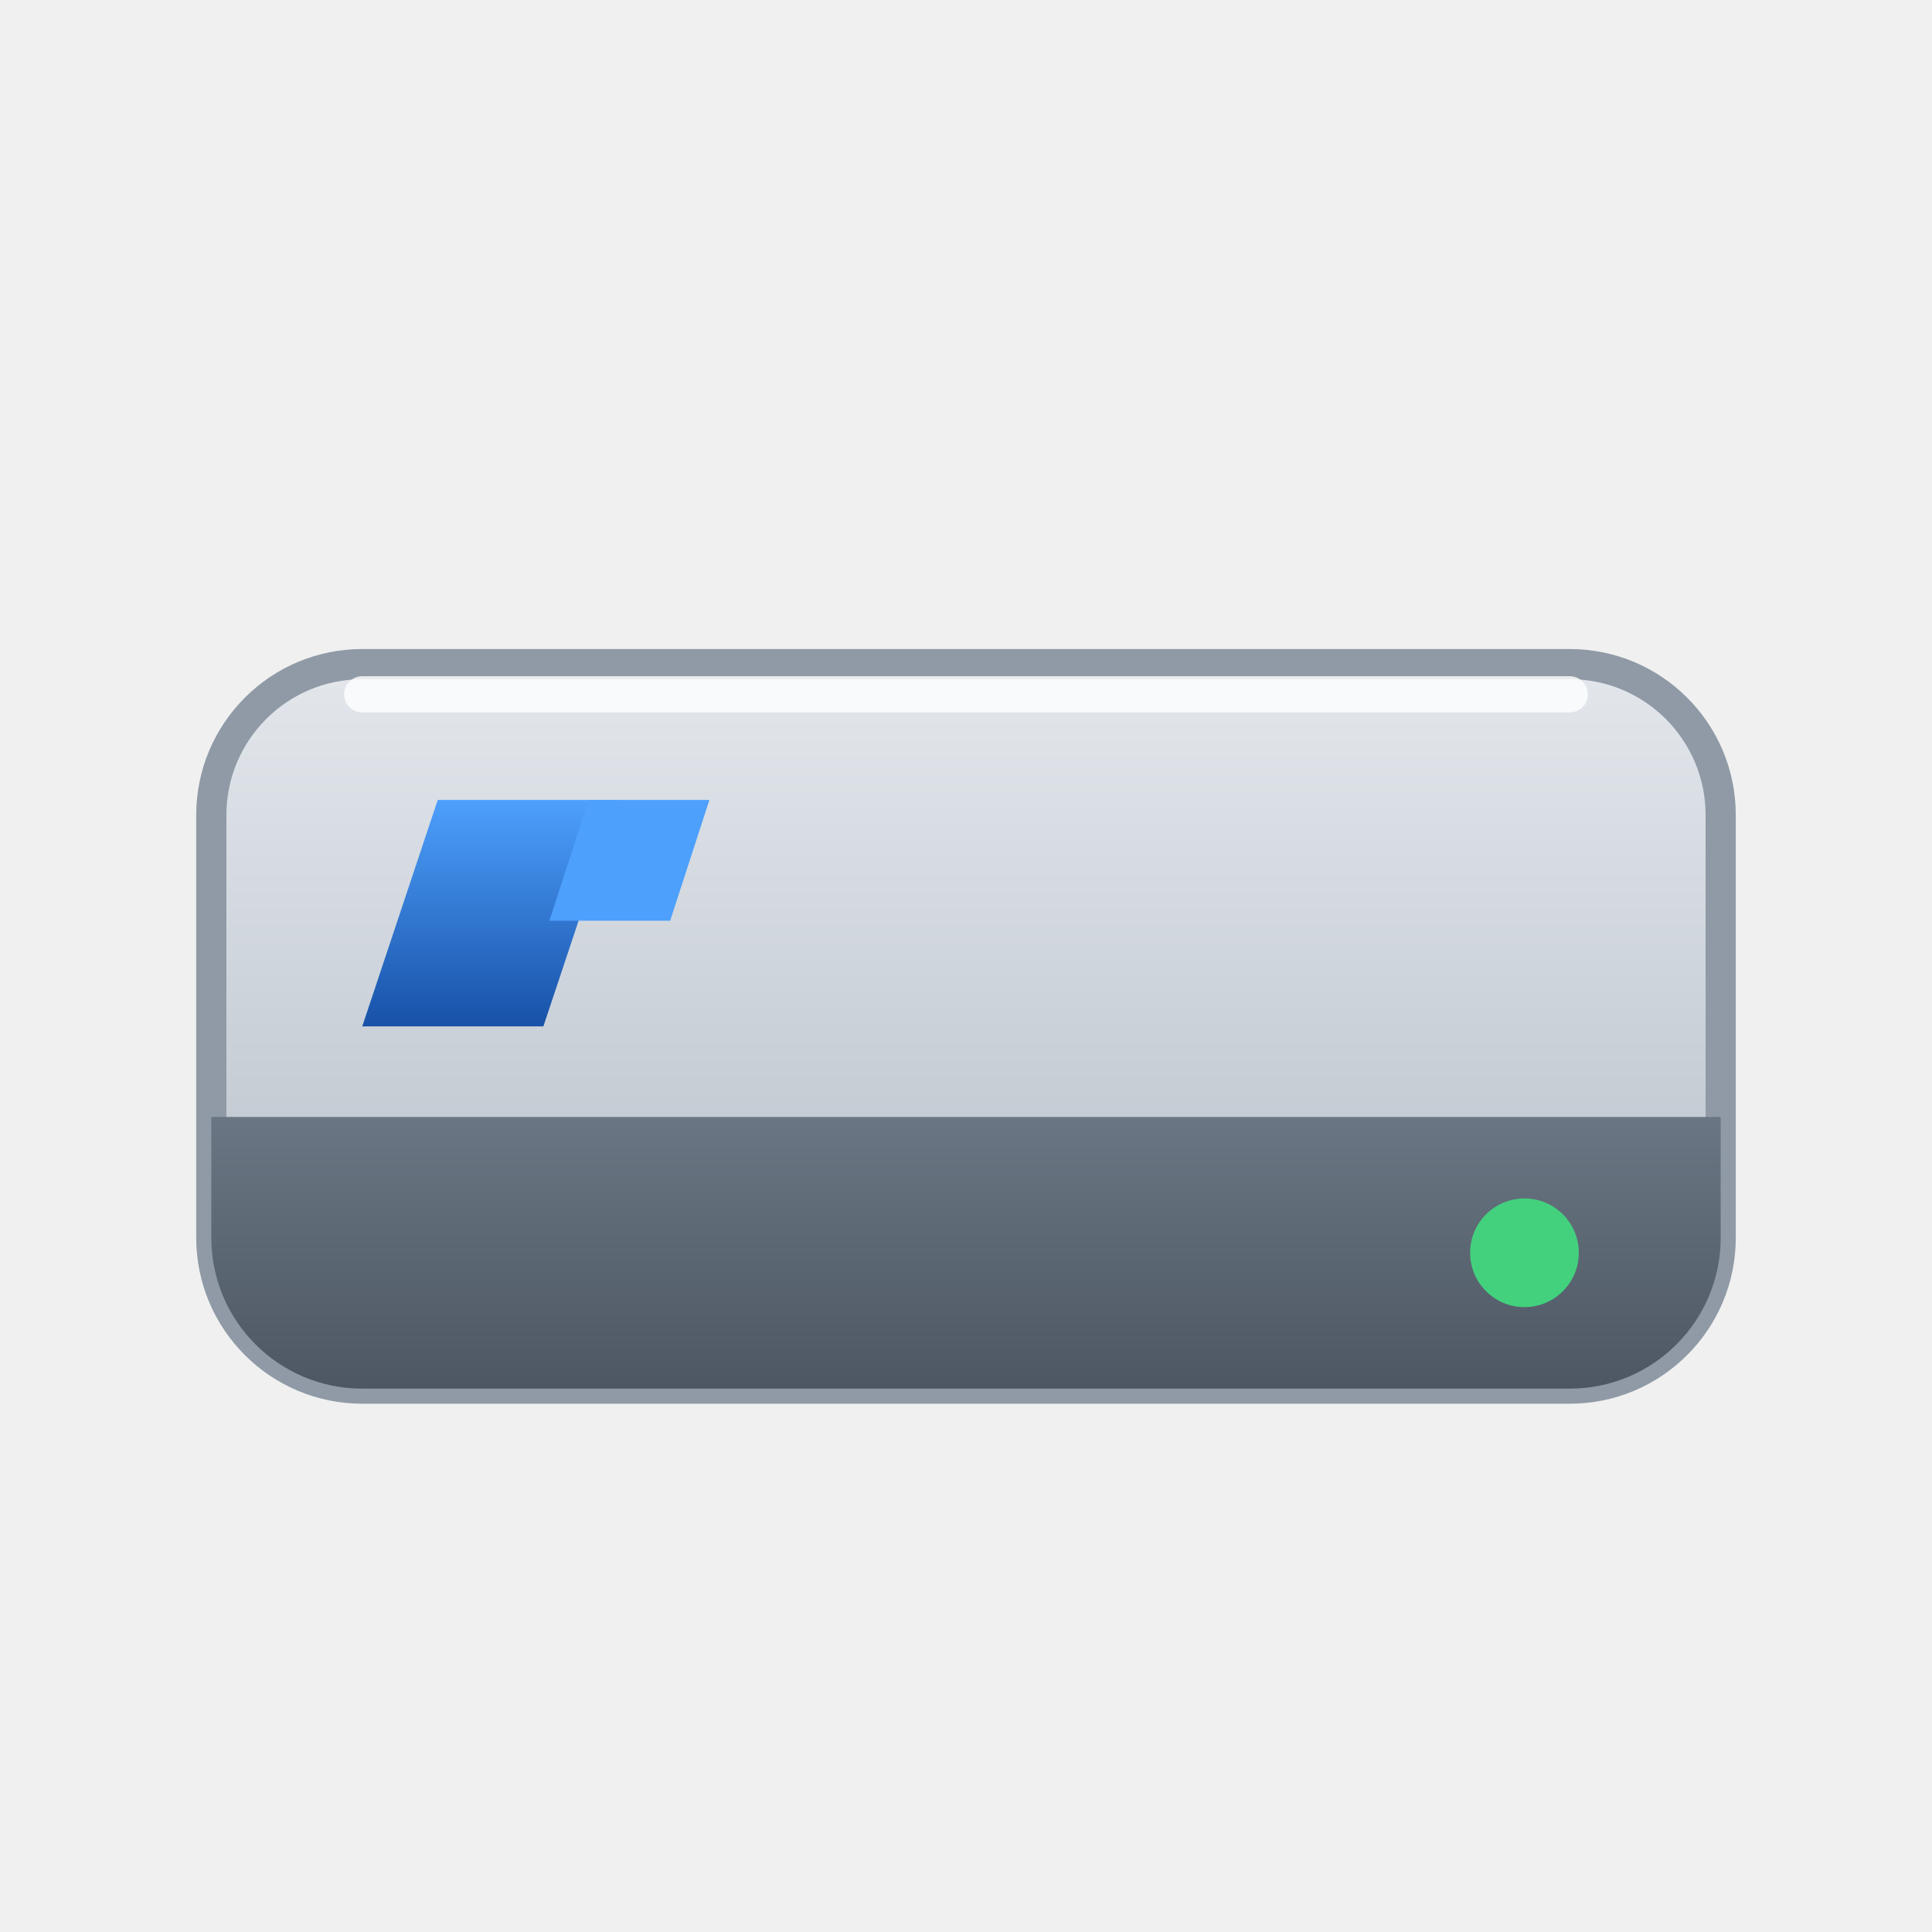
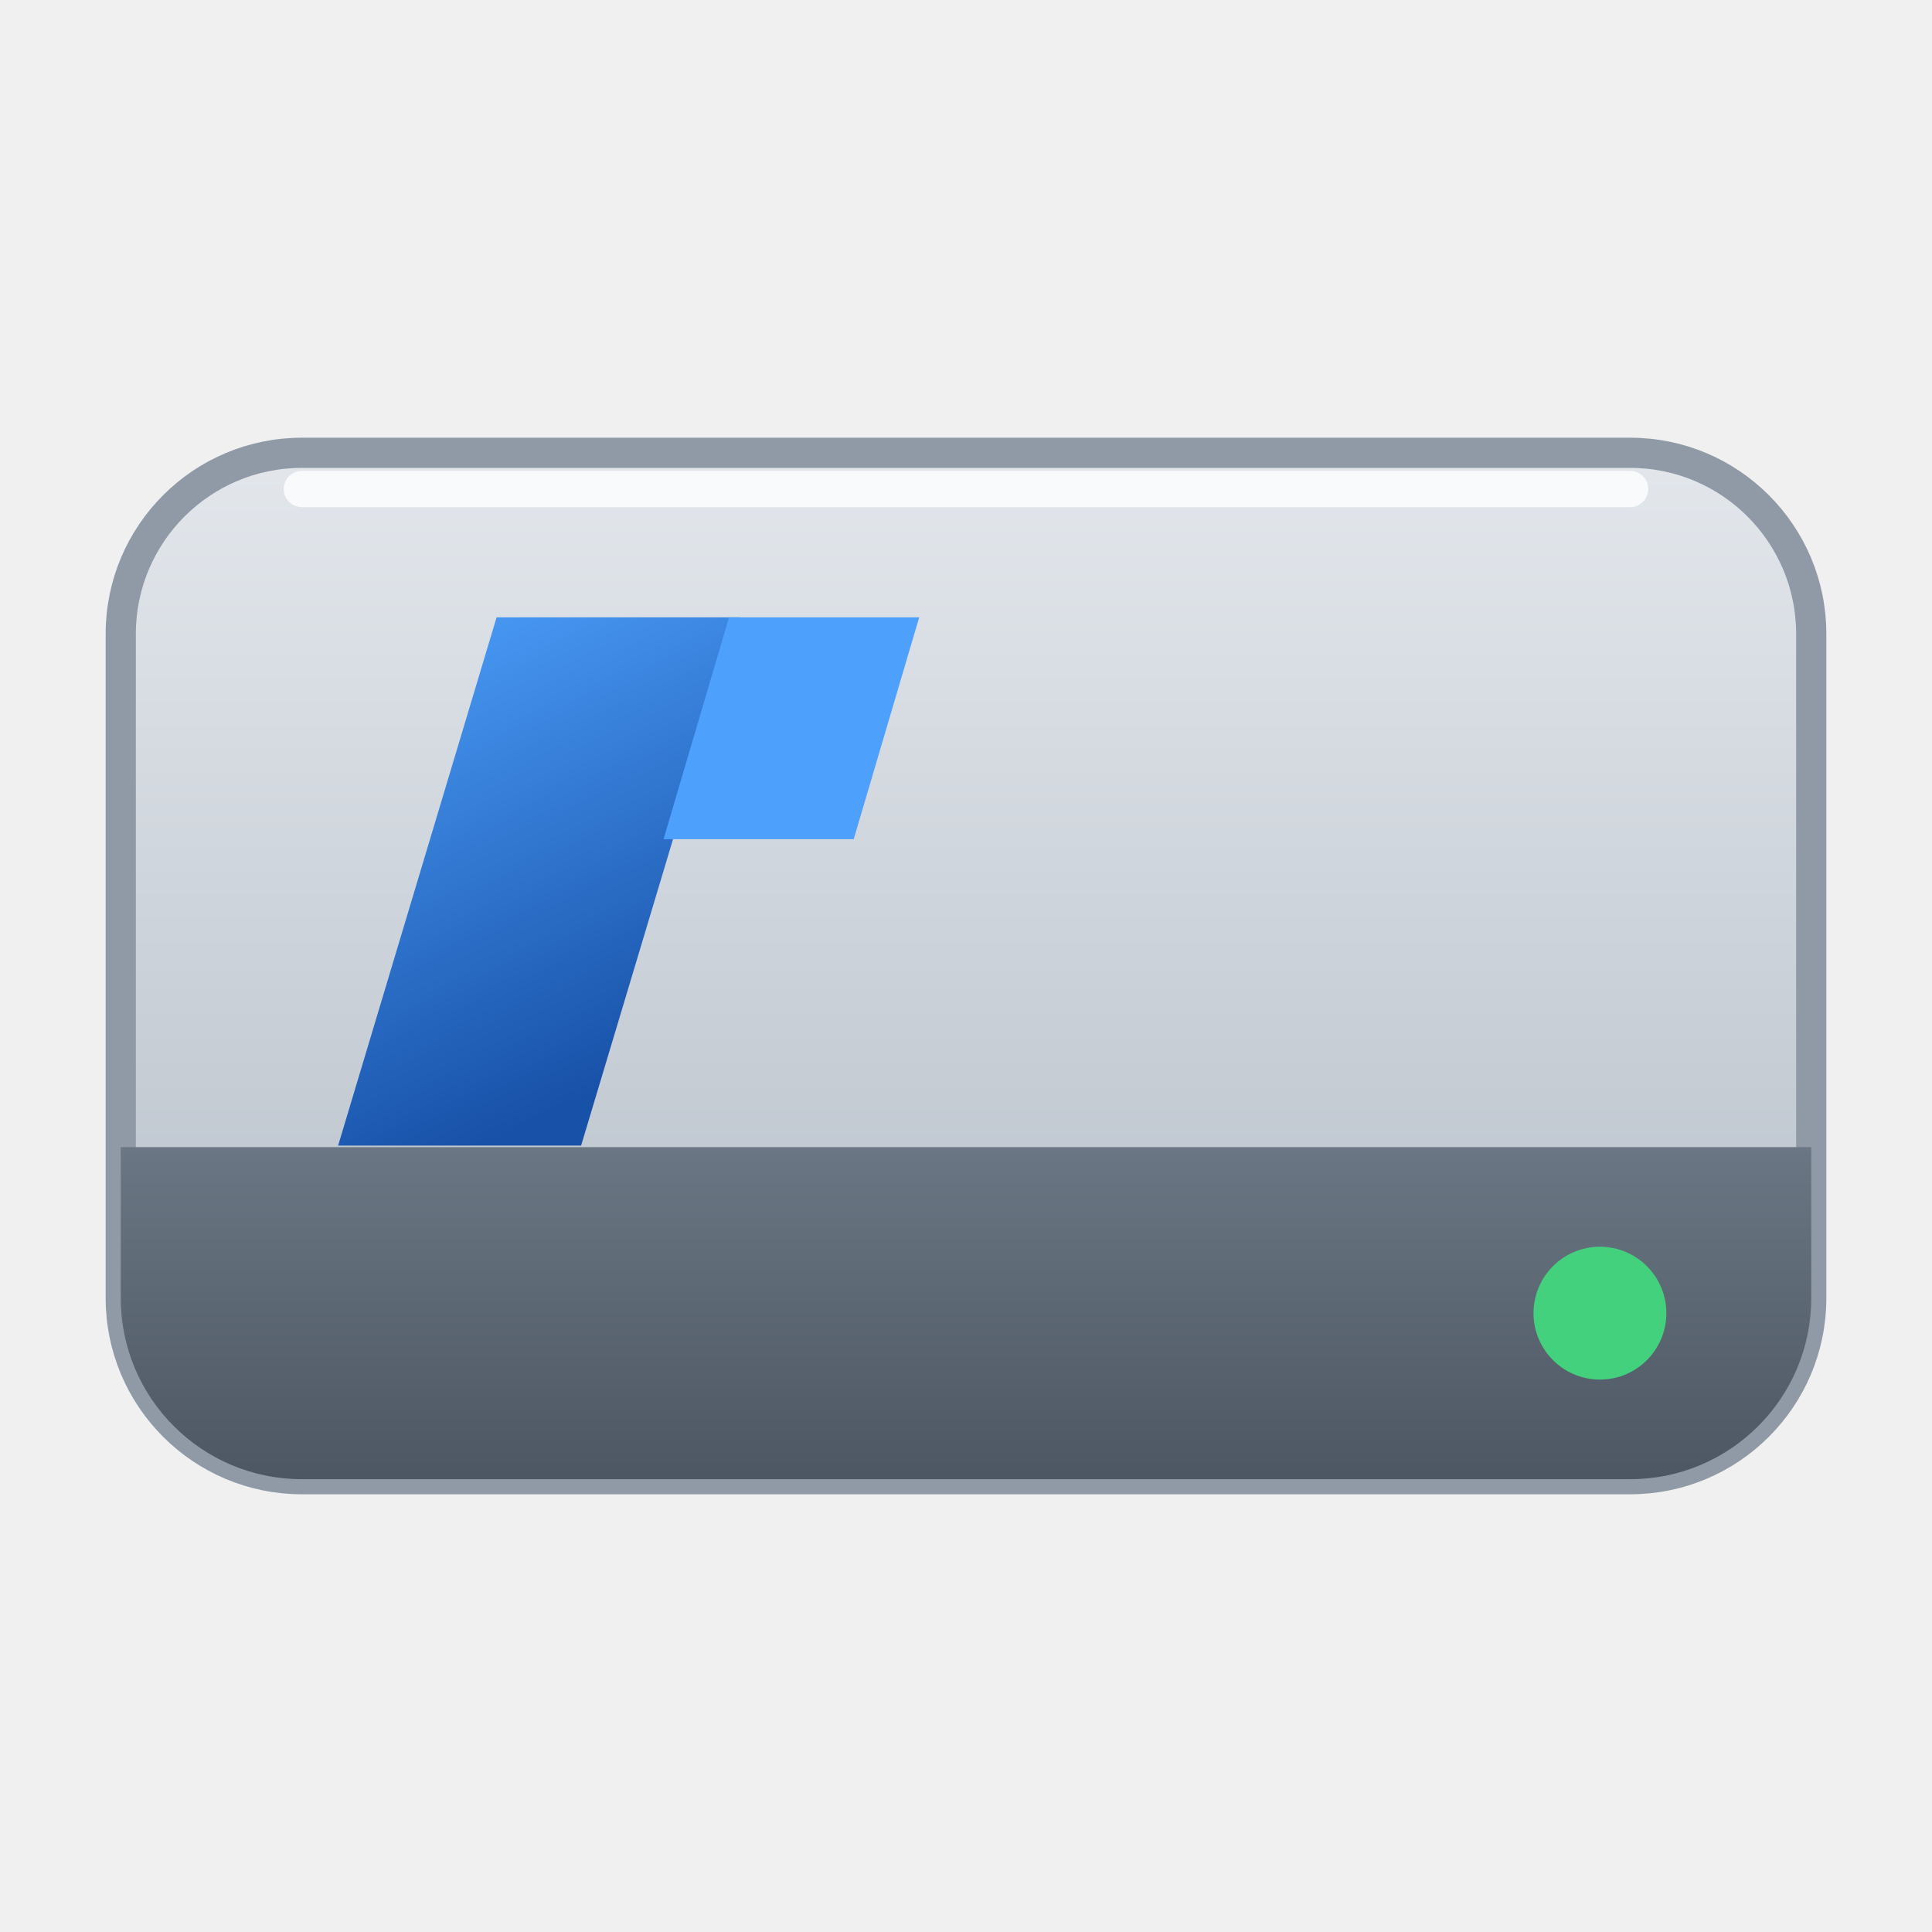
<svg xmlns="http://www.w3.org/2000/svg" width="64" height="64" viewBox="0 0 64 64">
  <defs>
    <linearGradient id="body" x1="0" y1="0" x2="0" y2="1">
      <stop offset="0" stop-color="#E3E7EC" />
      <stop offset="1" stop-color="#B3BCC6" />
    </linearGradient>
    <linearGradient id="strip" x1="0" y1="0" x2="0" y2="1">
      <stop offset="0" stop-color="#6A7683" />
      <stop offset="1" stop-color="#4D5763" />
    </linearGradient>
-     <linearGradient id="pmark" x1="0" y1="0" x2="0" y2="1">
+     <linearGradient id="pmark" x1="0" y1="0" x2="0.35" y2="1">
      <stop offset="0" stop-color="#4DA0FC" />
      <stop offset="1" stop-color="#1851A8" />
    </linearGradient>
  </defs>
-   <rect x="7" y="22" width="50" height="24" rx="5" fill="url(#body)" stroke="#8F9AA6" stroke-width="1" />
-   <path d="M7 37H57V41A5 5 0 0 1 52 46H12A5 5 0 0 1 7 41Z" fill="url(#strip)" />
-   <path d="M12 23H52" stroke="#FFFFFF" stroke-width="1.2" stroke-linecap="round" opacity=".8" />
-   <circle cx="50.5" cy="41.5" r="1.8" fill="#43D17E" />
-   <path d="M14.5 26.5H20.5L18 34H12Z" fill="url(#pmark)" />
-   <path d="M19.5 26.5H23.5L22.2 30.5H18.2Z" fill="#4DA0FC" />
+   <rect x="4" y="15" width="56" height="34" rx="6" fill="url(#body)" stroke="#8F9AA6" stroke-width="1" />
+   <path d="M4 38H60V43A6 6 0 0 1 54 49H10A6 6 0 0 1 4 43Z" fill="url(#strip)" />
+   <path d="M10 16.2H54" stroke="#FFFFFF" stroke-width="1.2" stroke-linecap="round" opacity=".8" />
+   <circle cx="53" cy="43.5" r="2.2" fill="#43D17E" />
+   <g transform="translate(-2.8 2.6) scale(.7)">
+     <path d="M27.5 25.5H39L31.5 50.5H20Z" fill="url(#pmark)" />
+     <path d="M38.5 25.5H47.5L44.4 36H35.4Z" fill="#4DA0FC" />
+   </g>
</svg>
